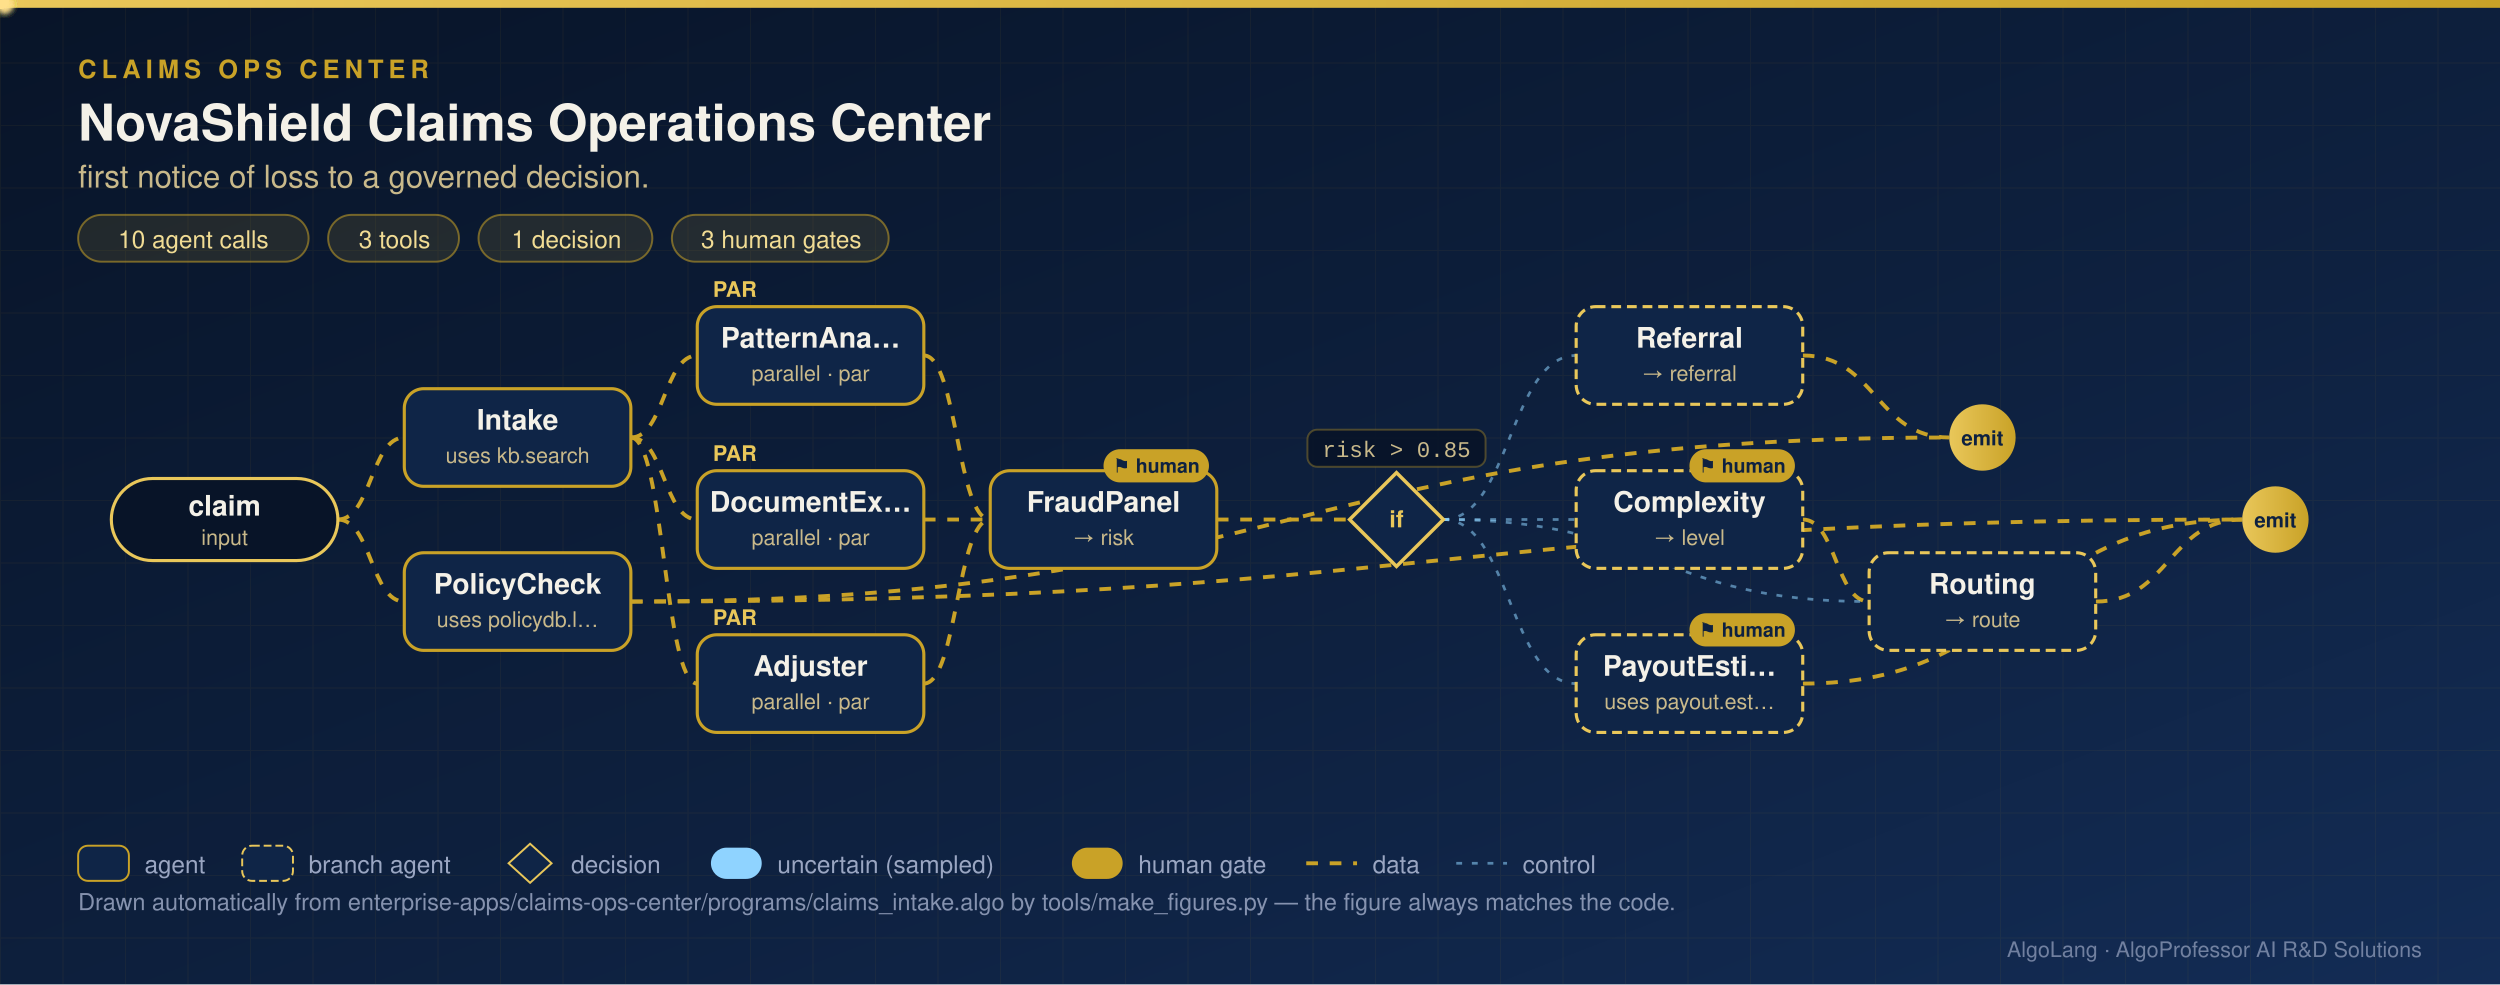
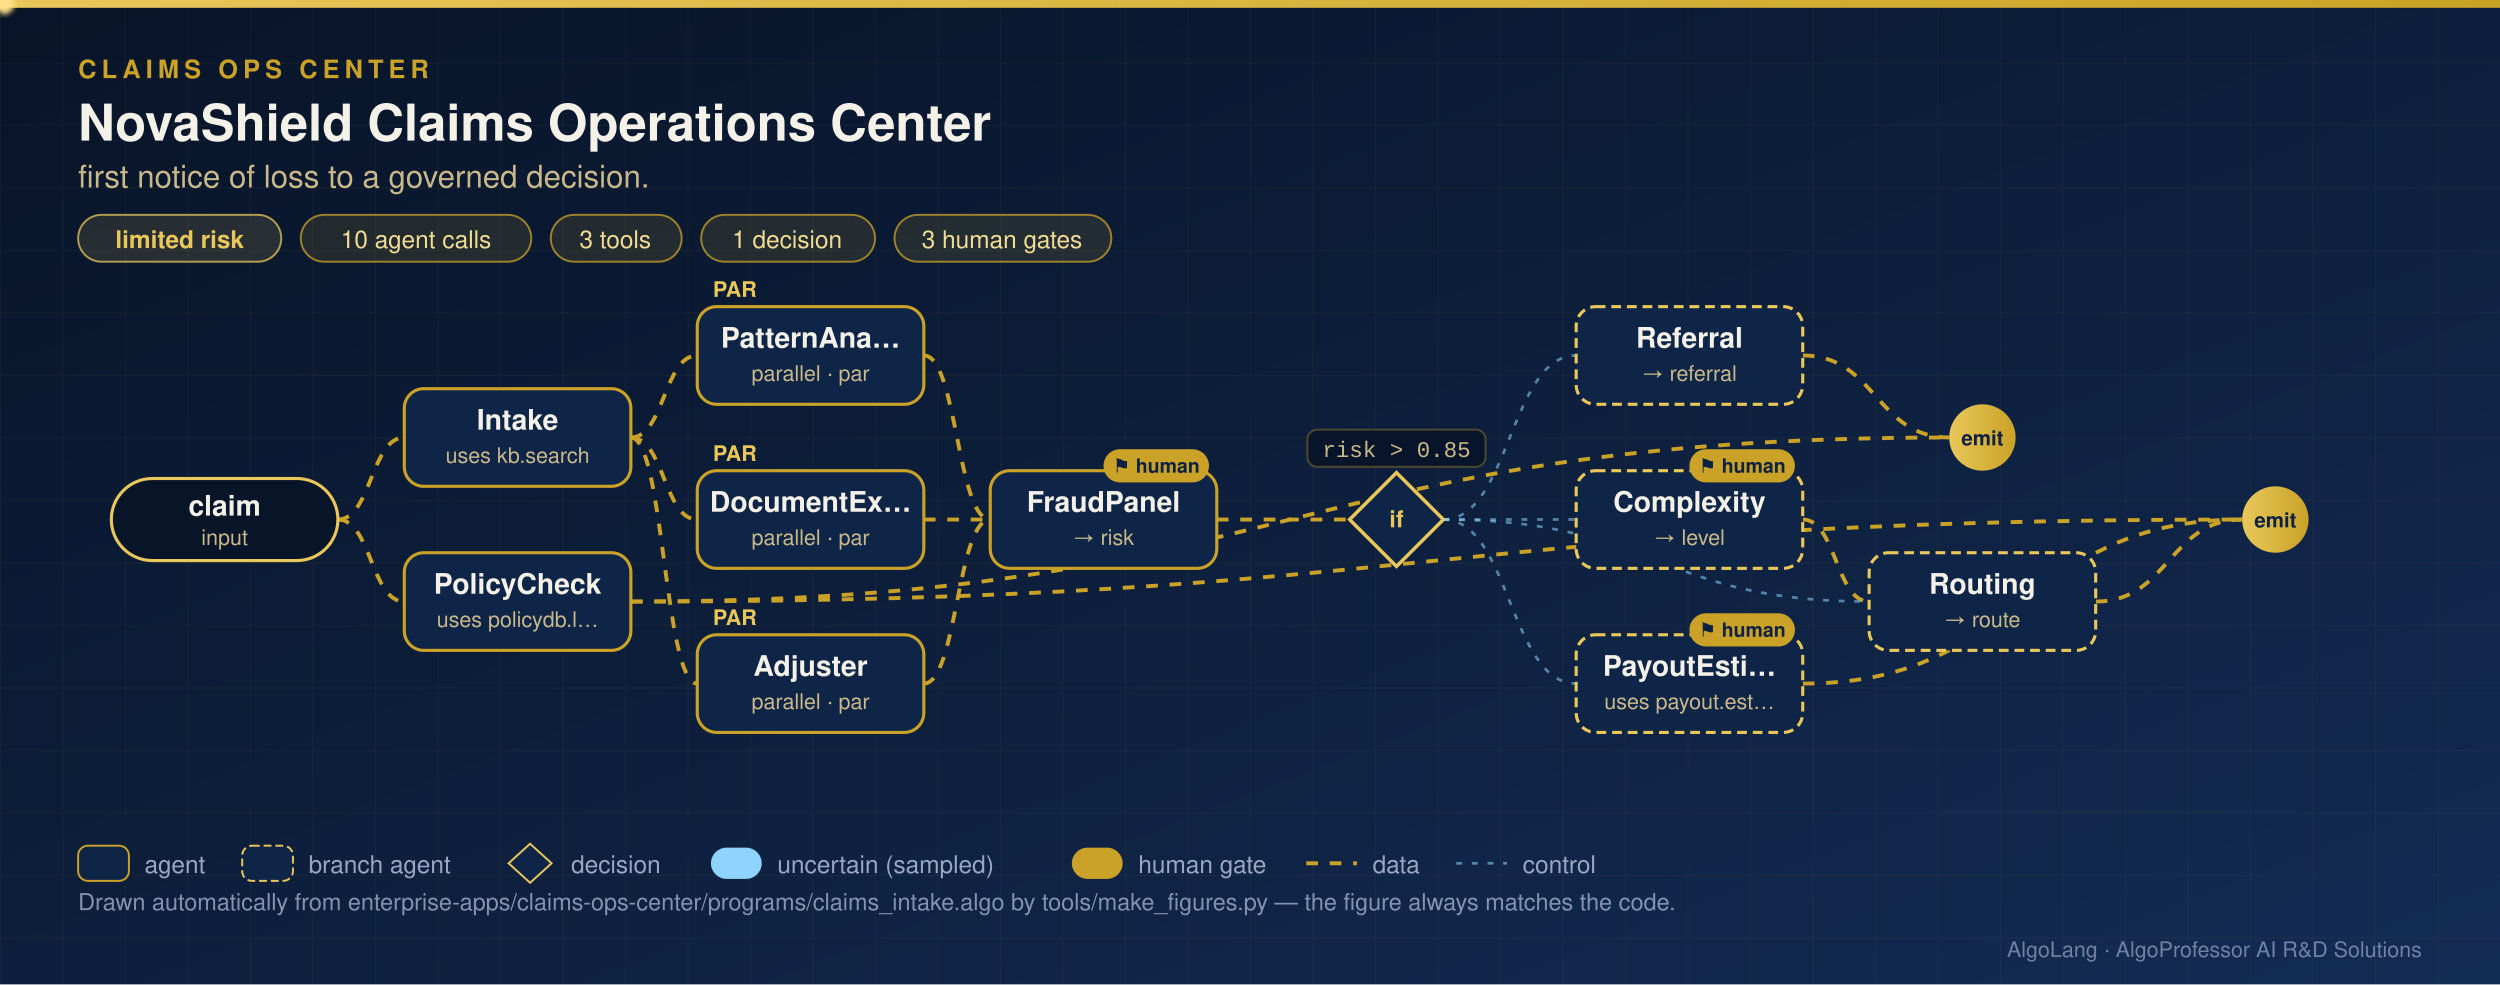
<svg xmlns="http://www.w3.org/2000/svg" viewBox="0 0 1280 504" width="1280" height="504" role="img" aria-label="NovaShield Claims Operations Center">
  <defs>
    <linearGradient id="bg" x1="0" y1="0" x2="1" y2="1">
      <stop offset="0" stop-color="#081428" />
      <stop offset=".6" stop-color="#0e2140" />
      <stop offset="1" stop-color="#132c55" />
    </linearGradient>
    <linearGradient id="gold" x1="0" x2="1">
      <stop offset="0" stop-color="#e9c75a" />
      <stop offset="1" stop-color="#c9a227" />
    </linearGradient>
    <pattern id="grid" width="32" height="32" patternUnits="userSpaceOnUse">
      <path d="M32 0H0V32" fill="none" stroke="#c9a227" stroke-opacity=".06" />
    </pattern>
    <filter id="soft" x="-50%" y="-50%" width="200%" height="200%">
      <feGaussianBlur stdDeviation="2.5" result="b" />
      <feMerge>
        <feMergeNode in="b" />
        <feMergeNode in="SourceGraphic" />
      </feMerge>
    </filter>
  </defs>
  <style>
    text { font-family: "Segoe UI", "Helvetica Neue", Helvetica, Arial, sans-serif; }
    .mono { font-family: "SFMono-Regular", Consolas, "Liberation Mono", Menlo, monospace; }
    .wire { fill: none; stroke: #c9a227; stroke-width: 2; stroke-dasharray: 6 6; animation: dash 1.1s linear infinite; }
    .ctl { fill: none; stroke: #8fd3ff; stroke-opacity: .55; stroke-width: 1.4; stroke-dasharray: 3 5; animation: dash 2.2s linear infinite; }
    .card { fill: #0f2547; stroke: #c9a227; stroke-opacity: .75; stroke-width: 1.4; }
    .glow { animation: glow 3.6s ease-in-out infinite; }
    .rise { animation: rise 1.2s cubic-bezier(.2,.8,.2,1) both; }
    .fade { opacity: 0; animation: fade 7s ease-in-out infinite; }
    .pulse { animation: pulse 2.4s ease-in-out infinite; }
    @keyframes dash { to { stroke-dashoffset: -24; } }
    @keyframes glow { 0%, 100% { stroke-opacity: .35; } 50% { stroke-opacity: 1; } }
    @keyframes rise { from { transform: translateY(12px); } to { transform: none; } }
    @keyframes fade { 0%, 6% { opacity: 0; } 14%, 88% { opacity: 1; } 100% { opacity: 0; } }
    @keyframes pulse { 0%, 100% { opacity: .55; } 50% { opacity: 1; } }
    
    @media (prefers-reduced-motion: reduce) { * { animation: none !important; } .fade { opacity: 1; } }
  </style>
  <rect width="1280" height="504" fill="url(#bg)" />
  <rect width="1280" height="504" fill="url(#grid)" />
  <rect width="1280" height="4" fill="url(#gold)" />
  <text x="40" y="40" fill="#c9a227" font-size="13" letter-spacing="2.6" font-weight="700">CLAIMS OPS CENTER</text>
  <text x="40" y="72" fill="#f4f1e8" font-size="26" font-weight="700">NovaShield Claims Operations Center</text>
  <text x="40" y="96" fill="#c9b98a" font-size="16">first notice of loss to a governed decision.</text>
-   <rect x="40" y="110" width="118" height="24" rx="12" fill="#c9a227" fill-opacity=".13" stroke="#c9a227" stroke-opacity=".55" />
-   <text x="99" y="127" fill="#f1dc94" font-size="12.5" text-anchor="middle">10 agent calls</text>
-   <rect x="168" y="110" width="67" height="24" rx="12" fill="#c9a227" fill-opacity=".13" stroke="#c9a227" stroke-opacity=".55" />
-   <text x="202" y="127" fill="#f1dc94" font-size="12.5" text-anchor="middle">3 tools</text>
-   <rect x="245" y="110" width="89" height="24" rx="12" fill="#c9a227" fill-opacity=".13" stroke="#c9a227" stroke-opacity=".55" />
-   <text x="290" y="127" fill="#f1dc94" font-size="12.5" text-anchor="middle">1 decision</text>
-   <rect x="344" y="110" width="111" height="24" rx="12" fill="#c9a227" fill-opacity=".13" stroke="#c9a227" stroke-opacity=".55" />
-   <text x="400" y="127" fill="#f1dc94" font-size="12.5" text-anchor="middle">3 human gates</text>
+   <rect x="40" y="110" width="104" height="24" rx="12" fill="#e9c75a" fill-opacity=".13" stroke="#e9c75a" stroke-opacity=".75" />
+   <text x="92" y="127" fill="#e9c75a" font-size="12.5" font-weight="700" text-anchor="middle">limited risk</text>
+   <rect x="154" y="110" width="118" height="24" rx="12" fill="#c9a227" fill-opacity=".13" stroke="#c9a227" stroke-opacity=".75" />
+   <text x="213" y="127" fill="#f1dc94" font-size="12.5" font-weight="400" text-anchor="middle">10 agent calls</text>
+   <rect x="282" y="110" width="67" height="24" rx="12" fill="#c9a227" fill-opacity=".13" stroke="#c9a227" stroke-opacity=".75" />
+   <text x="315" y="127" fill="#f1dc94" font-size="12.5" font-weight="400" text-anchor="middle">3 tools</text>
+   <rect x="359" y="110" width="89" height="24" rx="12" fill="#c9a227" fill-opacity=".13" stroke="#c9a227" stroke-opacity=".75" />
+   <text x="403" y="127" fill="#f1dc94" font-size="12.5" font-weight="400" text-anchor="middle">1 decision</text>
+   <rect x="458" y="110" width="111" height="24" rx="12" fill="#c9a227" fill-opacity=".13" stroke="#c9a227" stroke-opacity=".75" />
+   <text x="513" y="127" fill="#f1dc94" font-size="12.5" font-weight="400" text-anchor="middle">3 human gates</text>
  <path id="e0" d="M173.0 266.0 C 190.0 266.0, 190.0 224.0, 207.0 224.0" class="wire" />
  <path id="e1" d="M173.0 266.0 C 190.0 266.0, 190.0 308.0, 207.0 308.0" class="wire" />
  <path id="e2" d="M323.0 224.0 C 340.0 224.0, 340.0 182.0, 357.0 182.0" class="wire" />
  <path id="e3" d="M323.0 224.0 C 340.0 224.0, 340.0 266.0, 357.0 266.0" class="wire" />
  <path id="e4" d="M323.0 224.0 C 340.0 224.0, 340.0 350.0, 357.0 350.0" class="wire" />
  <path id="e5" d="M473.0 182.0 C 490.0 182.0, 490.0 266.0, 507.0 266.0" class="wire" />
  <path id="e6" d="M473.0 266.0 C 490.0 266.0, 490.0 266.0, 507.0 266.0" class="wire" />
  <path id="e7" d="M473.0 350.0 C 490.0 350.0, 490.0 266.0, 507.0 266.0" class="wire" />
  <path id="e8" d="M623.0 266.0 C 657.0 266.0, 657.0 266.0, 691.0 266.0" class="wire" />
  <path id="e9" d="M739.0 266.0 C 773.0 266.0, 773.0 182.0, 807.0 182.0" class="ctl" />
  <path id="e10" d="M323.0 308.0 C 660.5 308.0, 660.5 224.0, 998.0 224.0" class="wire" />
  <path id="e11" d="M923.0 182.0 C 960.5 182.0, 960.5 224.0, 998.0 224.0" class="wire" />
  <path id="e12" d="M739.0 266.0 C 773.0 266.0, 773.0 266.0, 807.0 266.0" class="ctl" />
  <path id="e13" d="M923.0 266.0 C 940.0 266.0, 940.0 308.0, 957.0 308.0" class="wire" />
  <path id="e14" d="M739.0 266.0 C 848.0 266.0, 848.0 308.0, 957.0 308.0" class="ctl" />
  <path id="e15" d="M739.0 266.0 C 773.0 266.0, 773.0 350.0, 807.0 350.0" class="ctl" />
  <path id="e16" d="M323.0 308.0 C 735.5 308.0, 735.5 266.0, 1148.0 266.0" class="wire" />
  <path id="e17" d="M1073.0 308.0 C 1110.5 308.0, 1110.5 266.0, 1148.0 266.0" class="wire" />
  <path id="e18" d="M923.0 350.0 C 1035.5 350.0, 1035.5 266.0, 1148.0 266.0" class="wire" />
  <g class="rise" style="animation-delay:0.00s">
    <rect x="57.0" y="245.0" width="116.0" height="42" rx="21" fill="#081428" stroke="#e9c75a" stroke-width="1.6" />
    <text x="115.0" y="264.0" fill="#f4f1e8" font-size="14.5" font-weight="700" text-anchor="middle">claim</text>
    <text x="115.0" y="279.0" fill="#c9b98a" font-size="11" text-anchor="middle">input</text>
  </g>
  <g class="rise" style="animation-delay:0.05s">
    <rect x="207.0" y="199.0" width="116.0" height="50" rx="10" fill="#0f2547" stroke="#c9a227" stroke-width="1.6" />
    <text x="265.0" y="220.0" fill="#f4f1e8" font-size="14.5" font-weight="700" text-anchor="middle">Intake</text>
    <text x="265.0" y="237.0" fill="#c9b98a" font-size="11" text-anchor="middle">uses kb.search</text>
  </g>
  <g class="rise" style="animation-delay:0.10s">
    <rect x="207.0" y="283.0" width="116.0" height="50" rx="10" fill="#0f2547" stroke="#c9a227" stroke-width="1.6" />
    <text x="265.0" y="304.0" fill="#f4f1e8" font-size="14.5" font-weight="700" text-anchor="middle">PolicyCheck</text>
    <text x="265.0" y="321.0" fill="#c9b98a" font-size="11" text-anchor="middle">uses policydb.l…</text>
  </g>
  <g class="rise" style="animation-delay:0.15s">
    <rect x="357.0" y="157.0" width="116.0" height="50" rx="10" fill="#0f2547" stroke="#c9a227" stroke-width="1.6" />
    <text x="415.0" y="178.0" fill="#f4f1e8" font-size="14.5" font-weight="700" text-anchor="middle">PatternAna…</text>
    <text x="415.0" y="195.0" fill="#c9b98a" font-size="11" text-anchor="middle">parallel · par</text>
    <text x="365.0" y="152.0" fill="#e9c75a" font-size="11" font-weight="800">PAR</text>
  </g>
  <g class="rise" style="animation-delay:0.20s">
    <rect x="357.0" y="241.0" width="116.0" height="50" rx="10" fill="#0f2547" stroke="#c9a227" stroke-width="1.6" />
    <text x="415.0" y="262.0" fill="#f4f1e8" font-size="14.5" font-weight="700" text-anchor="middle">DocumentEx…</text>
    <text x="415.0" y="279.0" fill="#c9b98a" font-size="11" text-anchor="middle">parallel · par</text>
    <text x="365.0" y="236.0" fill="#e9c75a" font-size="11" font-weight="800">PAR</text>
  </g>
  <g class="rise" style="animation-delay:0.25s">
    <rect x="357.0" y="325.0" width="116.0" height="50" rx="10" fill="#0f2547" stroke="#c9a227" stroke-width="1.6" />
    <text x="415.0" y="346.0" fill="#f4f1e8" font-size="14.5" font-weight="700" text-anchor="middle">Adjuster</text>
    <text x="415.0" y="363.0" fill="#c9b98a" font-size="11" text-anchor="middle">parallel · par</text>
    <text x="365.0" y="320.0" fill="#e9c75a" font-size="11" font-weight="800">PAR</text>
  </g>
  <g class="rise" style="animation-delay:0.30s">
    <rect x="507.0" y="241.0" width="116.0" height="50" rx="10" fill="#0f2547" stroke="#c9a227" stroke-width="1.6" />
    <text x="565.0" y="262.0" fill="#f4f1e8" font-size="14.5" font-weight="700" text-anchor="middle">FraudPanel</text>
    <text x="565.0" y="279.0" fill="#c9b98a" font-size="11" text-anchor="middle">→ risk</text>
    <g class="pulse">
      <rect x="565.0" y="230.0" width="54" height="17" rx="8.5" fill="#c9a227" />
      <text x="592.0" y="242.0" fill="#0e2140" font-size="10" font-weight="800" text-anchor="middle">⚑ human</text>
    </g>
  </g>
  <g class="rise" style="animation-delay:0.35s">
    <polygon points="715.0,242.0 739.0,266.0 715.0,290.0 691.0,266.0" fill="#0f2547" stroke="#e9c75a" stroke-width="1.8" />
    <text x="715.0" y="270.0" fill="#e9c75a" font-size="12" font-weight="800" text-anchor="middle">if</text>
    <rect x="669.4" y="220.0" width="91.2" height="19" rx="5" fill="#081428" fill-opacity=".92" stroke="#c9a227" stroke-opacity=".35" />
    <text x="715.0" y="234.0" fill="#c9b98a" font-size="11.5" text-anchor="middle" class="mono">risk &gt; 0.85</text>
  </g>
  <g class="rise" style="animation-delay:0.40s">
    <rect x="807.0" y="157.0" width="116.0" height="50" rx="10" fill="#0f2547" stroke="#e9c75a" stroke-width="1.6" stroke-dasharray="5 3" />
    <text x="865.0" y="178.0" fill="#f4f1e8" font-size="14.5" font-weight="700" text-anchor="middle">Referral</text>
    <text x="865.0" y="195.0" fill="#c9b98a" font-size="11" text-anchor="middle">→ referral</text>
  </g>
  <g style="animation-delay:0.45s">
    <circle cx="1015.0" cy="224.0" r="17" fill="url(#gold)" class="pulse" />
    <text x="1015.0" y="228.0" fill="#0e2140" font-size="10.5" font-weight="800" text-anchor="middle">emit</text>
  </g>
  <g class="rise" style="animation-delay:0.50s">
    <rect x="807.0" y="241.0" width="116.0" height="50" rx="10" fill="#0f2547" stroke="#e9c75a" stroke-width="1.6" stroke-dasharray="5 3" />
    <text x="865.0" y="262.0" fill="#f4f1e8" font-size="14.5" font-weight="700" text-anchor="middle">Complexity</text>
    <text x="865.0" y="279.0" fill="#c9b98a" font-size="11" text-anchor="middle">→ level</text>
    <g class="pulse">
      <rect x="865.0" y="230.0" width="54" height="17" rx="8.5" fill="#c9a227" />
      <text x="892.0" y="242.0" fill="#0e2140" font-size="10" font-weight="800" text-anchor="middle">⚑ human</text>
    </g>
  </g>
  <g class="rise" style="animation-delay:0.55s">
    <rect x="957.0" y="283.0" width="116.0" height="50" rx="10" fill="#0f2547" stroke="#e9c75a" stroke-width="1.6" stroke-dasharray="5 3" />
    <text x="1015.0" y="304.0" fill="#f4f1e8" font-size="14.5" font-weight="700" text-anchor="middle">Routing</text>
    <text x="1015.0" y="321.0" fill="#c9b98a" font-size="11" text-anchor="middle">→ route</text>
  </g>
  <g class="rise" style="animation-delay:0.60s">
    <rect x="807.0" y="325.0" width="116.0" height="50" rx="10" fill="#0f2547" stroke="#e9c75a" stroke-width="1.6" stroke-dasharray="5 3" />
    <text x="865.0" y="346.0" fill="#f4f1e8" font-size="14.5" font-weight="700" text-anchor="middle">PayoutEsti…</text>
    <text x="865.0" y="363.0" fill="#c9b98a" font-size="11" text-anchor="middle">uses payout.est…</text>
    <g class="pulse">
      <rect x="865.0" y="314.0" width="54" height="17" rx="8.5" fill="#c9a227" />
      <text x="892.0" y="326.0" fill="#0e2140" font-size="10" font-weight="800" text-anchor="middle">⚑ human</text>
    </g>
  </g>
  <g style="animation-delay:0.65s">
    <circle cx="1165.0" cy="266.0" r="17" fill="url(#gold)" class="pulse" />
    <text x="1165.0" y="270.0" fill="#0e2140" font-size="10.5" font-weight="800" text-anchor="middle">emit</text>
  </g>
  <circle r="4.5" fill="#ffe08a" filter="url(#soft)">
    <animateMotion dur="1.7s" begin="0.00s" repeatCount="indefinite">
      <mpath href="#e0" />
    </animateMotion>
  </circle>
  <circle r="4.5" fill="#ffe08a" filter="url(#soft)">
    <animateMotion dur="1.7s" begin="0.37s" repeatCount="indefinite">
      <mpath href="#e1" />
    </animateMotion>
  </circle>
  <circle r="4.5" fill="#ffe08a" filter="url(#soft)">
    <animateMotion dur="1.7s" begin="0.74s" repeatCount="indefinite">
      <mpath href="#e2" />
    </animateMotion>
  </circle>
  <circle r="4.5" fill="#ffe08a" filter="url(#soft)">
    <animateMotion dur="1.7s" begin="1.11s" repeatCount="indefinite">
      <mpath href="#e3" />
    </animateMotion>
  </circle>
  <circle r="4.5" fill="#ffe08a" filter="url(#soft)">
    <animateMotion dur="1.7s" begin="1.48s" repeatCount="indefinite">
      <mpath href="#e4" />
    </animateMotion>
  </circle>
  <circle r="4.5" fill="#ffe08a" filter="url(#soft)">
    <animateMotion dur="1.7s" begin="1.85s" repeatCount="indefinite">
      <mpath href="#e5" />
    </animateMotion>
  </circle>
  <circle r="4.5" fill="#ffe08a" filter="url(#soft)">
    <animateMotion dur="1.7s" begin="0.02s" repeatCount="indefinite">
      <mpath href="#e6" />
    </animateMotion>
  </circle>
  <circle r="4.5" fill="#ffe08a" filter="url(#soft)">
    <animateMotion dur="1.7s" begin="0.39s" repeatCount="indefinite">
      <mpath href="#e7" />
    </animateMotion>
  </circle>
  <circle r="4.5" fill="#ffe08a" filter="url(#soft)">
    <animateMotion dur="1.7s" begin="0.76s" repeatCount="indefinite">
      <mpath href="#e8" />
    </animateMotion>
  </circle>
  <circle r="4.5" fill="#ffe08a" filter="url(#soft)">
    <animateMotion dur="1.7s" begin="1.13s" repeatCount="indefinite">
      <mpath href="#e10" />
    </animateMotion>
  </circle>
  <circle r="4.5" fill="#ffe08a" filter="url(#soft)">
    <animateMotion dur="1.7s" begin="1.50s" repeatCount="indefinite">
      <mpath href="#e11" />
    </animateMotion>
  </circle>
  <circle r="4.5" fill="#ffe08a" filter="url(#soft)">
    <animateMotion dur="1.7s" begin="1.87s" repeatCount="indefinite">
      <mpath href="#e13" />
    </animateMotion>
  </circle>
  <circle r="4.5" fill="#ffe08a" filter="url(#soft)">
    <animateMotion dur="1.7s" begin="0.04s" repeatCount="indefinite">
      <mpath href="#e16" />
    </animateMotion>
  </circle>
  <circle r="4.5" fill="#ffe08a" filter="url(#soft)">
    <animateMotion dur="1.7s" begin="0.41s" repeatCount="indefinite">
      <mpath href="#e17" />
    </animateMotion>
  </circle>
  <g transform="translate(40,442)">
    <rect x="0" y="-9" width="26" height="18" rx="5" fill="#0f2547" stroke="#c9a227" />
    <text x="34" y="5" fill="#9aa6c2" font-size="12.5">agent</text>
  </g>
  <g transform="translate(124.0,442)">
    <rect x="0" y="-9" width="26" height="18" rx="5" fill="#0f2547" stroke="#e9c75a" stroke-dasharray="4 2" />
    <text x="34" y="5" fill="#9aa6c2" font-size="12.5">branch agent</text>
  </g>
  <g transform="translate(258.4,442)">
    <polygon points="13,-10 24,0 13,10 2,0" fill="#0f2547" stroke="#e9c75a" />
    <text x="34" y="5" fill="#9aa6c2" font-size="12.5">decision</text>
  </g>
  <g transform="translate(364.0,442)">
    <rect x="0" y="-8" width="26" height="16" rx="8" fill="#8fd3ff" />
    <text x="34" y="5" fill="#9aa6c2" font-size="12.5">uncertain (sampled)</text>
  </g>
  <g transform="translate(548.8,442)">
    <rect x="0" y="-8" width="26" height="16" rx="8" fill="#c9a227" />
    <text x="34" y="5" fill="#9aa6c2" font-size="12.5">human gate</text>
  </g>
  <g transform="translate(668.8,442)">
    <path d="M0 0 L26 0" class="wire" />
    <text x="34" y="5" fill="#9aa6c2" font-size="12.5">data</text>
  </g>
  <g transform="translate(745.6,442)">
    <path d="M0 0 L26 0" class="ctl" />
    <text x="34" y="5" fill="#9aa6c2" font-size="12.5">control</text>
  </g>
  <text x="40" y="466" fill="#9aa6c2" fill-opacity=".85" font-size="12">Drawn automatically from enterprise-apps/claims-ops-center/programs/claims_intake.algo by tools/make_figures.py — the figure always matches the code.</text>
  <text x="1240" y="490" fill="#9aa6c2" fill-opacity=".7" font-size="11" text-anchor="end">AlgoLang · AlgoProfessor AI R&amp;D Solutions</text>
</svg>
